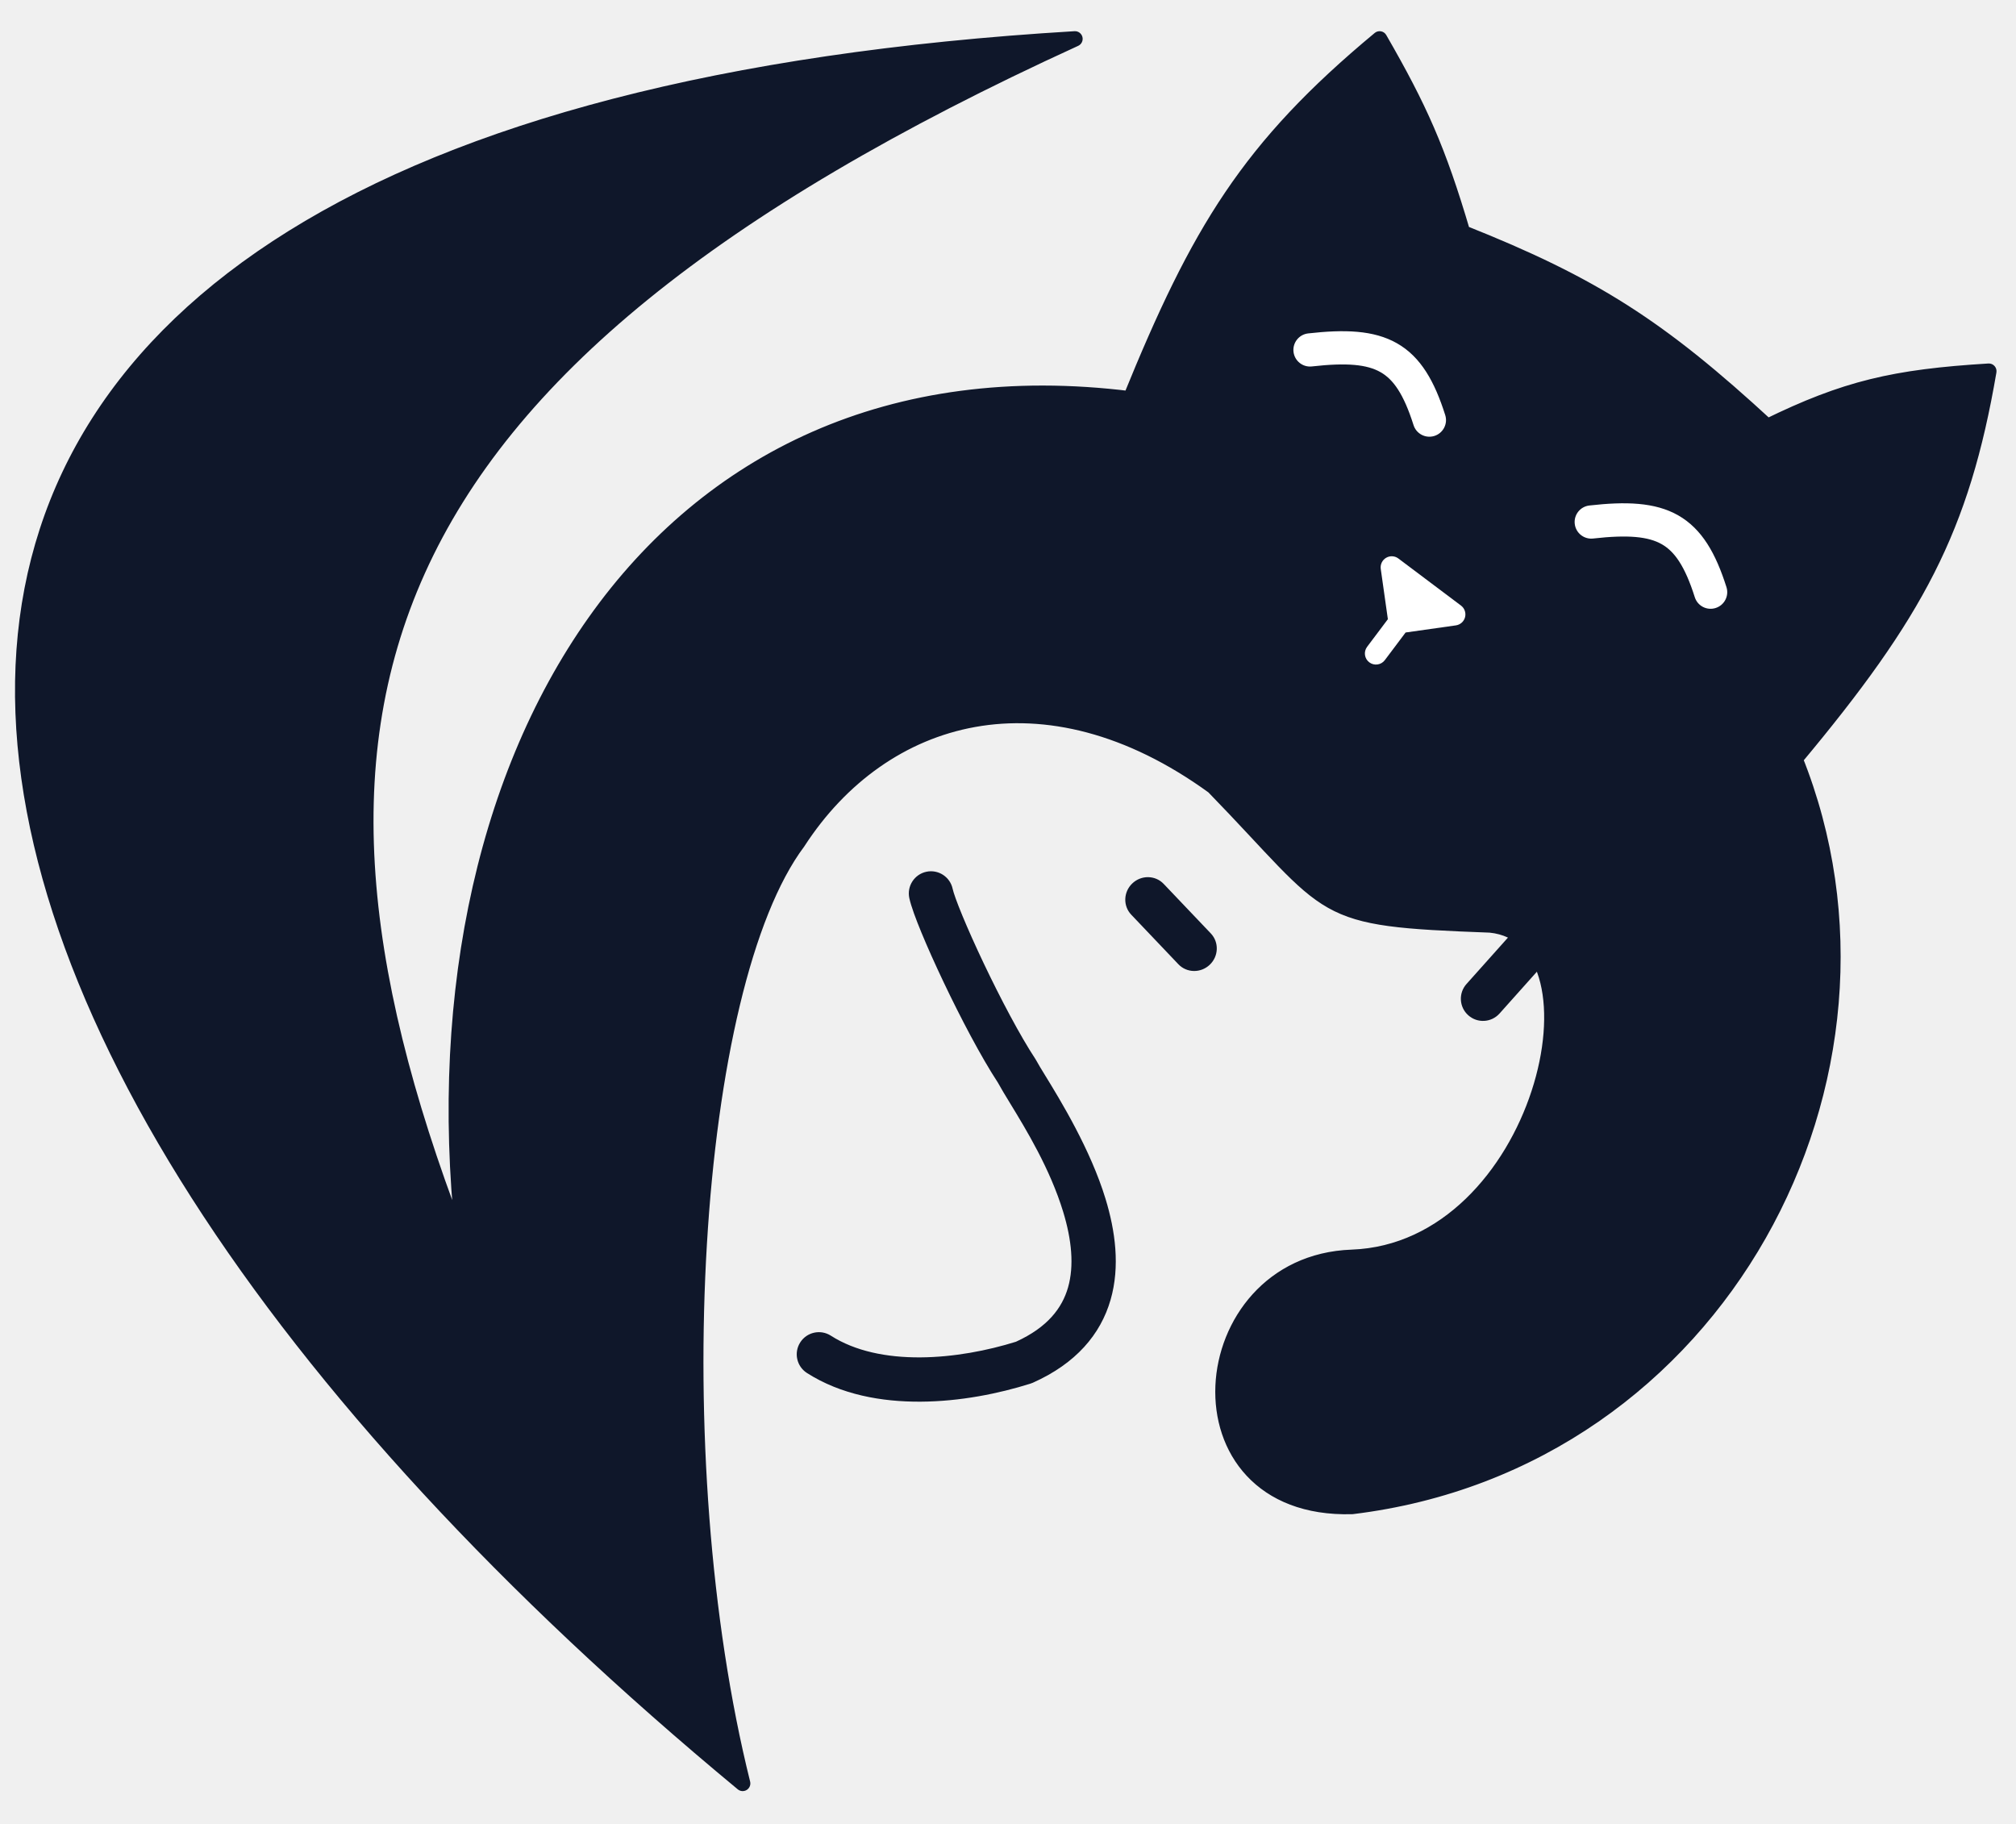
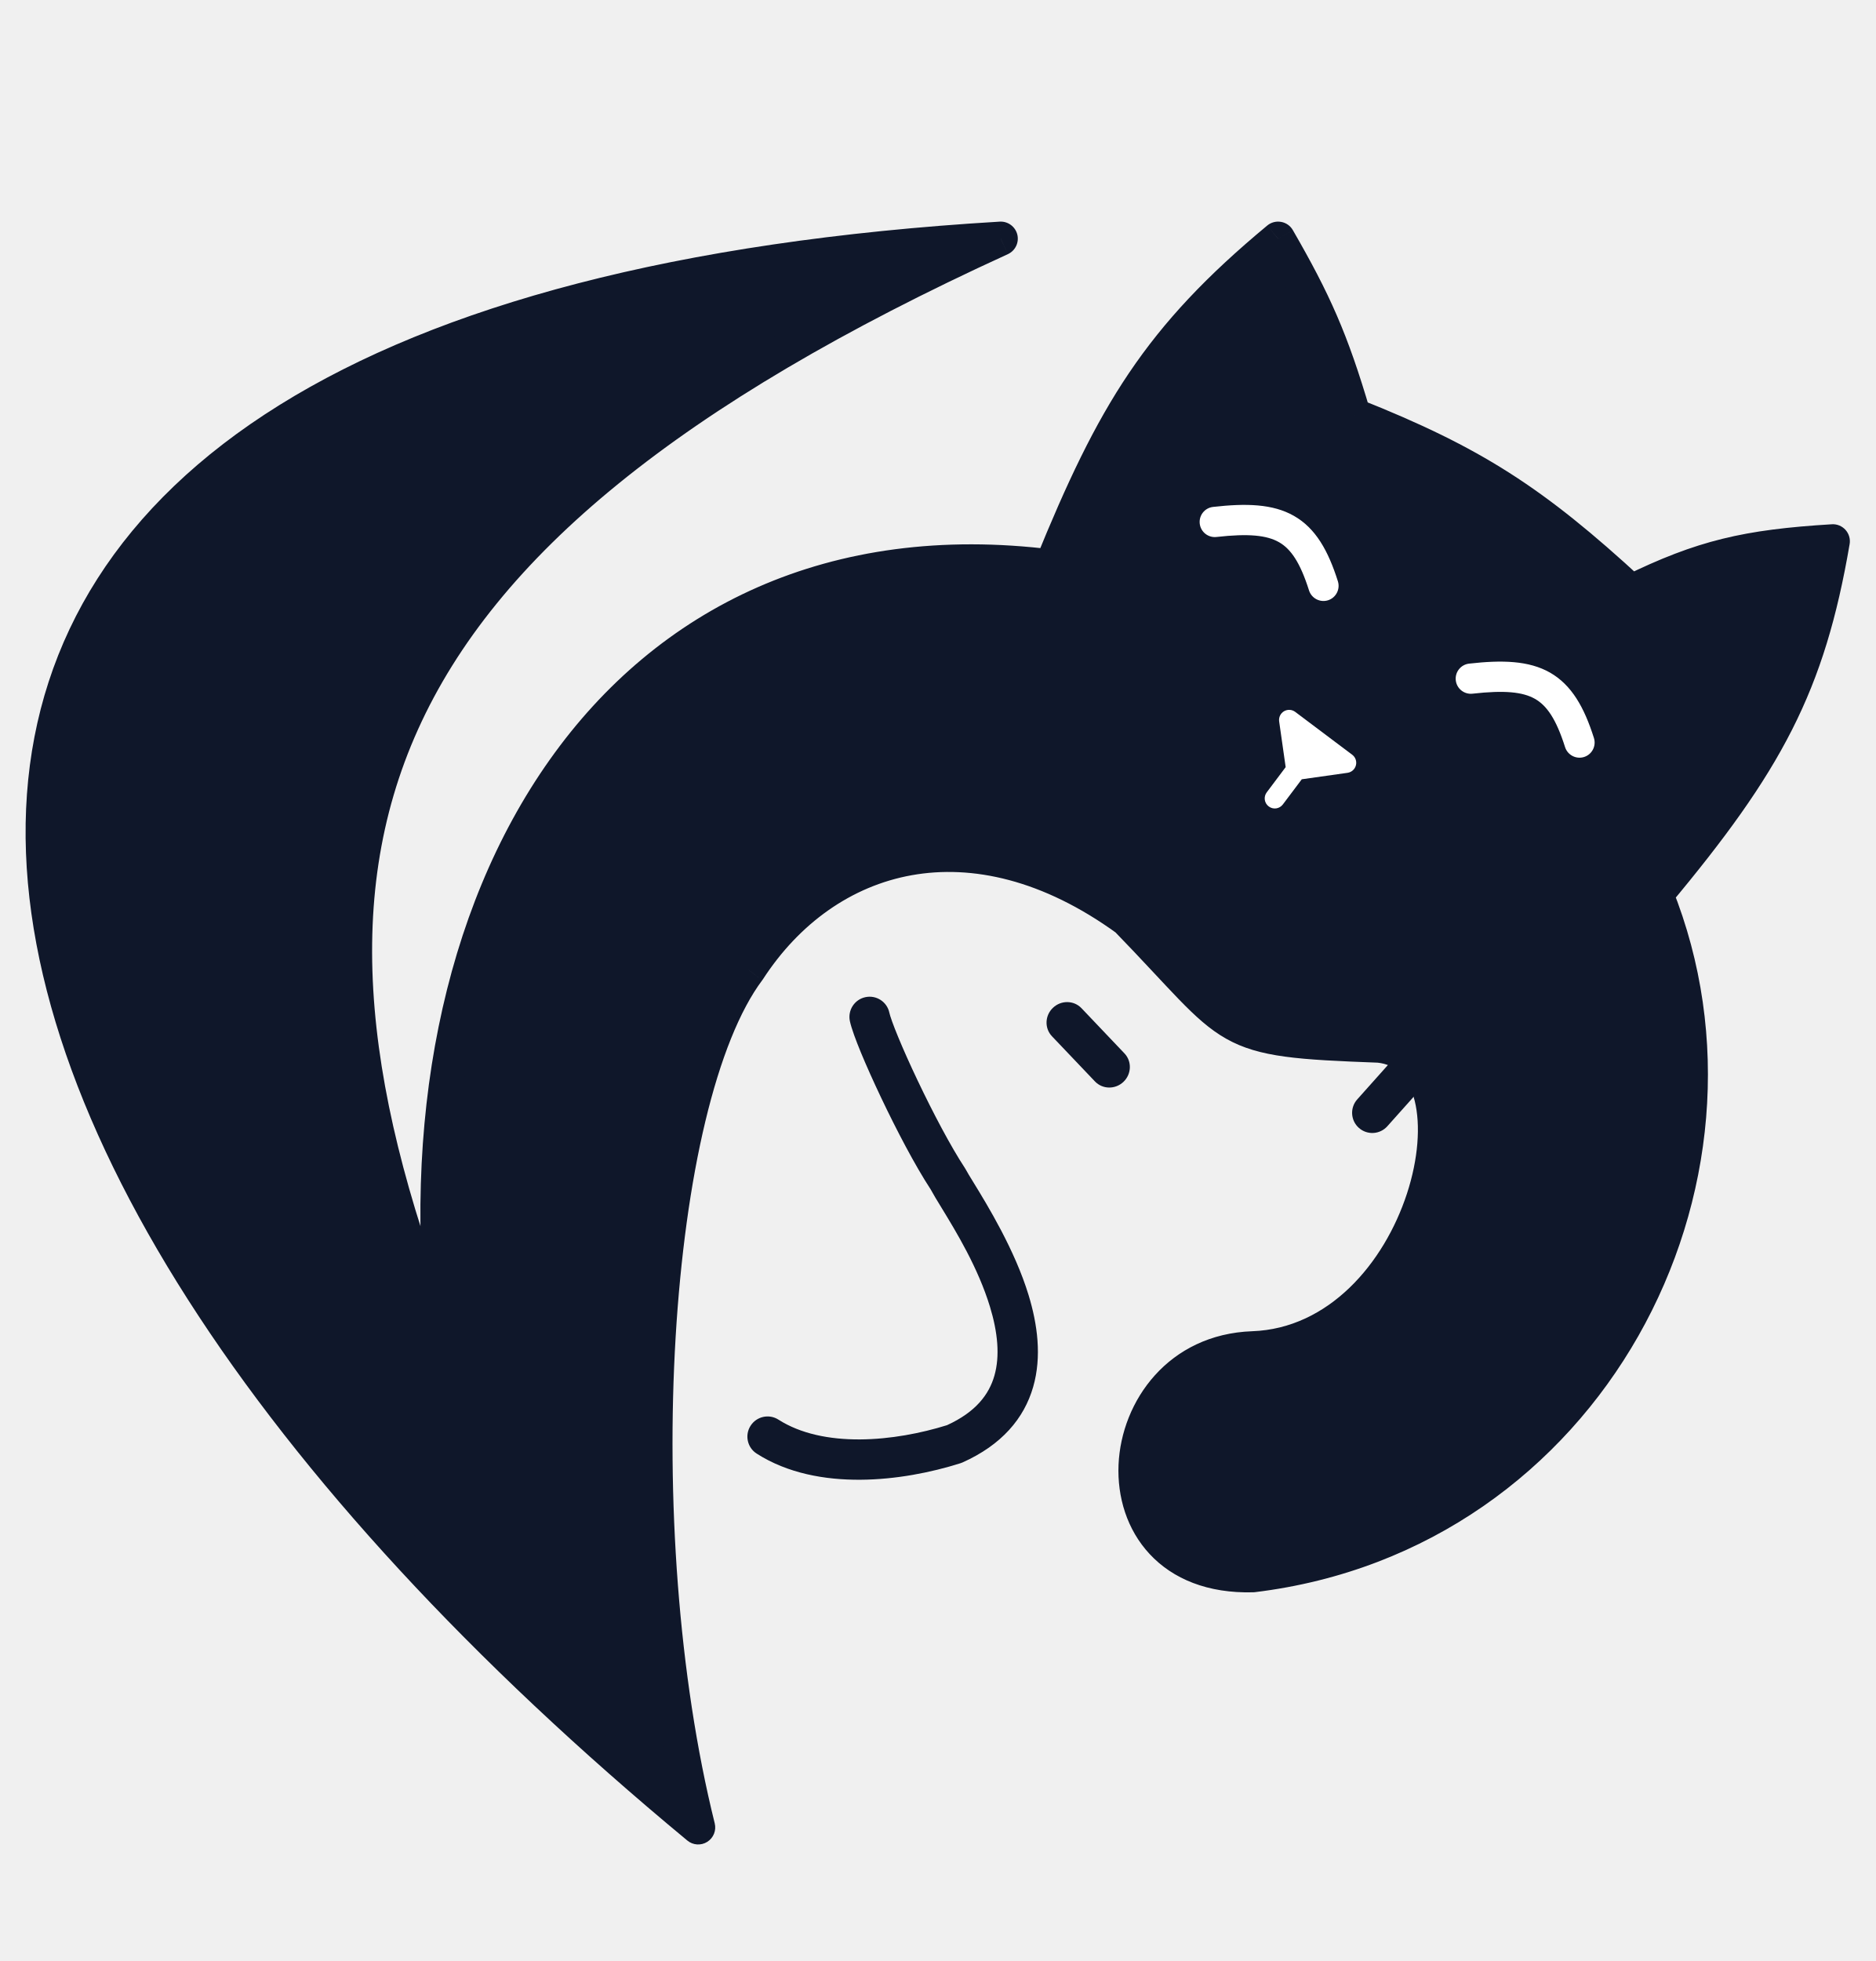
- <svg xmlns="http://www.w3.org/2000/svg" width="105" height="95" viewBox="0 0 105 95" fill="none">
-   <path fill-rule="evenodd" clip-rule="evenodd" d="M80.464 48.411C80.939 48.836 80.98 49.565 80.556 50.041L78.101 52.789C77.676 53.265 76.947 53.306 76.472 52.881C75.996 52.457 75.955 51.727 76.38 51.252L78.835 48.504C79.259 48.028 79.989 47.987 80.464 48.411Z" fill="#0F172A" />
-   <path fill-rule="evenodd" clip-rule="evenodd" d="M58.976 46.012C59.442 45.569 60.173 45.581 60.608 46.038L63.064 48.619C63.499 49.077 63.474 49.806 63.007 50.25C62.541 50.693 61.81 50.681 61.375 50.224L58.919 47.642C58.484 47.185 58.509 46.455 58.976 46.012Z" fill="#0F172A" />
-   <path fill-rule="evenodd" clip-rule="evenodd" d="M48.248 45.406C48.871 45.273 49.484 45.671 49.617 46.294C49.658 46.486 49.824 46.968 50.129 47.704C50.42 48.408 50.804 49.268 51.235 50.175C52.104 52.001 53.13 53.951 53.933 55.168C53.954 55.2 53.973 55.233 53.991 55.267C54.07 55.417 54.224 55.67 54.429 56.003C55.229 57.308 56.793 59.86 57.58 62.443C58.086 64.102 58.345 65.958 57.843 67.699C57.324 69.502 56.038 71.018 53.797 72.019C53.758 72.037 53.717 72.052 53.675 72.065C52.015 72.591 49.988 72.995 47.952 73.007C45.925 73.02 43.798 72.644 42.029 71.513C41.492 71.169 41.335 70.456 41.679 69.919C42.022 69.382 42.736 69.225 43.273 69.569C44.535 70.376 46.172 70.711 47.938 70.7C49.671 70.689 51.44 70.346 52.915 69.885C54.572 69.13 55.321 68.12 55.626 67.061C55.952 65.927 55.816 64.57 55.373 63.116C54.69 60.877 53.446 58.837 52.61 57.466C52.349 57.038 52.128 56.675 51.975 56.392C51.09 55.039 50.023 53 49.151 51.166C48.707 50.232 48.305 49.334 47.996 48.585C47.7 47.869 47.452 47.203 47.36 46.776C47.227 46.153 47.625 45.539 48.248 45.406Z" fill="#0F172A" />
-   <path d="M41.566 43.852C35.934 51.367 34.433 75.812 38.681 92.891C-10.382 52.244 -17.825 6.435 55.989 2.024C18.155 19.314 13.13 37.377 24.258 65.487C21.017 39.965 33.902 17.652 58.873 20.775C62.431 12.026 65.033 7.692 71.854 2.024C73.927 5.619 74.91 7.8 76.181 12.121C82.978 14.82 86.443 17.048 92.047 22.217C96.118 20.222 98.666 19.632 103.585 19.332C102.179 27.55 99.815 31.951 93.489 39.525C100.099 55.984 89.578 76.141 70.412 78.468C60.908 78.736 62.021 65.786 70.412 65.487C80.303 65.13 84.089 48.829 77.624 48.179C68.376 47.83 69.655 47.616 63.2 40.967C54.389 34.577 45.962 37.07 41.566 43.852Z" fill="#0F172A" />
-   <path d="M38.681 92.891L38.426 93.199C38.559 93.309 38.748 93.321 38.894 93.229C39.04 93.137 39.111 92.962 39.069 92.794L38.681 92.891ZM41.566 43.852L41.886 44.092C41.891 44.084 41.896 44.077 41.901 44.069L41.566 43.852ZM63.2 40.967L63.487 40.688C63.471 40.672 63.454 40.657 63.435 40.643L63.2 40.967ZM77.624 48.179L77.663 47.781C77.655 47.78 77.647 47.779 77.639 47.779L77.624 48.179ZM70.412 65.487L70.426 65.886L70.426 65.886L70.412 65.487ZM70.412 78.468L70.423 78.867C70.436 78.867 70.448 78.866 70.46 78.865L70.412 78.468ZM93.489 39.525L93.182 39.268C93.088 39.381 93.063 39.537 93.118 39.674L93.489 39.525ZM103.585 19.332L103.98 19.4C104 19.279 103.965 19.156 103.883 19.065C103.802 18.974 103.683 18.926 103.561 18.933L103.585 19.332ZM92.047 22.217L91.776 22.511C91.897 22.623 92.075 22.649 92.223 22.576L92.047 22.217ZM76.181 12.121L75.798 12.234C75.832 12.352 75.919 12.447 76.034 12.492L76.181 12.121ZM71.854 2.024L72.201 1.825C72.142 1.722 72.041 1.651 71.925 1.631C71.809 1.61 71.689 1.641 71.599 1.717L71.854 2.024ZM58.873 20.775L58.824 21.172C59.003 21.194 59.176 21.093 59.244 20.925L58.873 20.775ZM24.258 65.487L23.886 65.634C23.96 65.821 24.162 65.924 24.357 65.874C24.552 65.824 24.68 65.636 24.654 65.436L24.258 65.487ZM55.989 2.024L56.155 2.388C56.33 2.308 56.423 2.115 56.377 1.928C56.33 1.741 56.157 1.614 55.965 1.625L55.989 2.024ZM39.069 92.794C36.957 84.302 36.271 73.963 36.818 64.809C37.091 60.233 37.671 55.964 38.531 52.376C39.392 48.78 40.526 45.906 41.886 44.092L41.245 43.612C39.789 45.556 38.624 48.555 37.753 52.19C36.88 55.833 36.294 60.151 36.019 64.761C35.469 73.978 36.157 84.401 38.293 92.987L39.069 92.794ZM41.901 44.069C44.048 40.758 47.164 38.514 50.798 37.864C54.429 37.214 58.631 38.147 62.965 41.291L63.435 40.643C58.959 37.397 54.541 36.382 50.657 37.076C46.775 37.77 43.48 40.164 41.23 43.634L41.901 44.069ZM62.913 41.246C63.718 42.074 64.401 42.802 65.002 43.445C65.601 44.086 66.12 44.645 66.589 45.128C67.527 46.094 68.294 46.79 69.168 47.284C70.914 48.27 73.021 48.406 77.609 48.578L77.639 47.779C72.978 47.603 71.101 47.457 69.561 46.587C68.792 46.153 68.09 45.526 67.163 44.571C66.701 44.094 66.189 43.543 65.586 42.898C64.985 42.255 64.297 41.522 63.487 40.688L62.913 41.246ZM77.584 48.577C78.981 48.717 79.854 49.686 80.227 51.203C80.603 52.734 80.443 54.765 79.771 56.818C78.422 60.943 75.103 64.917 70.397 65.087L70.426 65.886C75.612 65.7 79.132 61.345 80.532 57.067C81.234 54.92 81.427 52.731 81.004 51.012C80.577 49.278 79.499 47.965 77.663 47.781L77.584 48.577ZM70.398 65.087C65.957 65.246 63.448 68.762 63.302 72.173C63.228 73.882 63.744 75.596 64.93 76.867C66.121 78.145 67.952 78.937 70.423 78.867L70.401 78.068C68.12 78.132 66.525 77.406 65.515 76.322C64.499 75.232 64.035 73.739 64.101 72.207C64.233 69.136 66.476 66.028 70.426 65.886L70.398 65.087ZM70.46 78.865C89.901 76.504 100.562 56.065 93.86 39.376L93.118 39.674C99.635 55.904 89.254 75.777 70.364 78.07L70.46 78.865ZM93.796 39.781C96.966 35.986 99.161 32.965 100.739 29.851C102.319 26.731 103.272 23.536 103.98 19.4L103.191 19.265C102.492 23.346 101.56 26.46 100.025 29.489C98.488 32.523 96.338 35.49 93.182 39.268L93.796 39.781ZM103.561 18.933C98.599 19.235 95.997 19.836 91.871 21.858L92.223 22.576C96.239 20.608 98.734 20.029 103.61 19.732L103.561 18.933ZM92.318 21.923C86.68 16.723 83.174 14.467 76.329 11.749L76.034 12.492C82.781 15.172 86.205 17.373 91.776 22.511L92.318 21.923ZM76.565 12.008C75.284 7.655 74.288 5.445 72.201 1.825L71.508 2.224C73.565 5.793 74.535 7.946 75.798 12.234L76.565 12.008ZM71.599 1.717C68.167 4.568 65.783 7.095 63.809 10.02C61.837 12.941 60.285 16.242 58.503 20.624L59.244 20.925C61.02 16.558 62.547 13.318 64.472 10.468C66.393 7.621 68.72 5.148 72.11 2.332L71.599 1.717ZM58.923 20.378C46.292 18.798 36.683 23.659 30.66 32.158C24.65 40.637 22.231 52.704 23.861 65.537L24.654 65.436C23.043 52.748 25.447 40.897 31.312 32.62C37.164 24.363 46.484 19.628 58.824 21.172L58.923 20.378ZM24.63 65.339C19.08 51.32 17.6 39.905 22.128 29.863C26.661 19.807 37.264 11.021 56.155 2.388L55.822 1.661C36.88 10.317 26.054 19.208 21.398 29.534C16.737 39.873 18.308 51.544 23.886 65.634L24.63 65.339ZM55.965 1.625C37.478 2.73 24.028 6.428 15.034 12.028C6.022 17.637 1.484 25.156 0.857 33.84C0.232 42.501 3.501 52.262 9.97 62.381C16.442 72.504 26.138 83.019 38.426 93.199L38.936 92.583C26.693 82.44 17.06 71.985 10.644 61.95C4.225 51.91 1.047 42.322 1.655 33.898C2.261 25.498 6.636 18.197 15.456 12.707C24.293 7.206 37.593 3.524 56.013 2.424L55.965 1.625Z" fill="#0F172A" />
-   <path fill-rule="evenodd" clip-rule="evenodd" d="M71.902 19.384C71.204 18.986 70.164 18.878 68.327 19.086C67.853 19.14 67.424 18.798 67.37 18.323C67.317 17.848 67.658 17.42 68.133 17.366C70.01 17.154 71.544 17.188 72.759 17.88C74.005 18.589 74.718 19.872 75.272 21.619C75.417 22.075 75.164 22.561 74.709 22.706C74.253 22.85 73.767 22.598 73.622 22.142C73.107 20.518 72.569 19.763 71.902 19.384Z" fill="white" />
-   <path fill-rule="evenodd" clip-rule="evenodd" d="M86.55 28.346C85.852 27.949 84.811 27.841 82.975 28.049C82.5 28.103 82.072 27.761 82.018 27.286C81.964 26.811 82.305 26.383 82.78 26.329C84.657 26.117 86.191 26.151 87.406 26.842C88.652 27.552 89.366 28.835 89.92 30.582C90.064 31.038 89.812 31.524 89.356 31.668C88.901 31.813 88.414 31.561 88.27 31.105C87.755 29.481 87.216 28.726 86.55 28.346Z" fill="white" />
-   <path d="M75.746 32.003L72.485 29.552L72.889 32.408L75.746 32.003Z" fill="white" />
-   <path fill-rule="evenodd" clip-rule="evenodd" d="M72.192 29.054C72.393 28.935 72.646 28.949 72.832 29.089L76.093 31.541C76.28 31.681 76.363 31.92 76.305 32.146C76.247 32.372 76.058 32.54 75.827 32.573L73.208 32.944L72.126 34.384C71.934 34.639 71.573 34.69 71.318 34.498C71.063 34.307 71.012 33.945 71.203 33.691L72.285 32.251L71.914 29.631C71.882 29.401 71.991 29.172 72.192 29.054ZM73.38 31.755L74.286 31.626L73.252 30.849L73.38 31.755Z" fill="white" />
+ <svg xmlns="http://www.w3.org/2000/svg" width="44" height="46" viewBox="0 0 44 46" fill="none">
+   <path fill-rule="evenodd" clip-rule="evenodd" d="M33.517 24.624C33.712 24.798 33.729 25.097 33.555 25.292L32.548 26.419C32.374 26.614 32.075 26.631 31.88 26.457C31.685 26.283 31.668 25.984 31.842 25.789L32.849 24.661C33.023 24.466 33.322 24.45 33.517 24.624Z" fill="#0F172A" />
+   <path fill-rule="evenodd" clip-rule="evenodd" d="M24.704 23.64C24.895 23.458 25.195 23.463 25.373 23.65L26.38 24.709C26.559 24.896 26.548 25.196 26.357 25.378C26.166 25.559 25.866 25.555 25.688 25.367L24.68 24.308C24.502 24.121 24.512 23.821 24.704 23.64Z" fill="#0F172A" />
+   <path fill-rule="evenodd" clip-rule="evenodd" d="M20.303 23.391C20.559 23.336 20.811 23.499 20.865 23.755C20.882 23.834 20.95 24.031 21.075 24.333C21.194 24.622 21.352 24.975 21.529 25.347C21.885 26.096 22.306 26.895 22.635 27.395C22.644 27.408 22.652 27.421 22.659 27.435C22.691 27.497 22.755 27.6 22.839 27.737C23.167 28.272 23.808 29.319 24.131 30.378C24.339 31.059 24.445 31.82 24.239 32.534C24.026 33.274 23.499 33.895 22.58 34.306C22.563 34.313 22.547 34.319 22.529 34.325C21.849 34.54 21.017 34.706 20.182 34.711C19.351 34.716 18.478 34.562 17.753 34.098C17.533 33.958 17.468 33.665 17.609 33.445C17.75 33.224 18.043 33.16 18.263 33.301C18.781 33.632 19.452 33.769 20.176 33.765C20.887 33.761 21.613 33.62 22.218 33.431C22.897 33.121 23.204 32.707 23.329 32.272C23.463 31.808 23.408 31.251 23.226 30.654C22.946 29.736 22.436 28.9 22.093 28.337C21.985 28.162 21.895 28.013 21.832 27.896C21.469 27.342 21.032 26.506 20.674 25.753C20.492 25.37 20.327 25.002 20.2 24.695C20.079 24.401 19.977 24.128 19.939 23.953C19.885 23.697 20.048 23.445 20.303 23.391Z" fill="#0F172A" />
+   <path d="M17.563 22.753C15.254 25.836 14.638 35.862 16.38 42.866C-3.743 26.195 -6.795 7.407 23.479 5.598C7.962 12.69 5.901 20.098 10.464 31.627C9.135 21.159 14.42 12.008 24.662 13.289C26.121 9.7 27.188 7.923 29.986 5.598C30.836 7.073 31.239 7.967 31.76 9.739C34.548 10.846 35.969 11.76 38.267 13.88C39.937 13.062 40.983 12.82 43 12.697C42.423 16.067 41.453 17.872 38.859 20.979C41.57 27.73 37.255 35.996 29.394 36.951C25.496 37.061 25.953 31.75 29.394 31.627C33.451 31.481 35.004 24.795 32.352 24.528C28.559 24.385 29.084 24.297 26.436 21.57C22.823 18.95 19.366 19.972 17.563 22.753Z" fill="#0F172A" />
+   <path d="M16.38 42.866L16.125 43.174C16.258 43.285 16.447 43.297 16.593 43.205C16.739 43.113 16.81 42.938 16.768 42.77L16.38 42.866ZM17.563 22.753L17.883 22.993C17.889 22.986 17.894 22.979 17.899 22.971L17.563 22.753ZM26.436 21.57L26.723 21.292C26.707 21.275 26.69 21.26 26.671 21.247L26.436 21.57ZM32.352 24.528L32.392 24.13C32.384 24.129 32.375 24.129 32.367 24.128L32.352 24.528ZM29.394 31.627L29.409 32.026L29.409 32.026L29.394 31.627ZM29.394 36.951L29.405 37.351C29.418 37.35 29.43 37.349 29.442 37.348L29.394 36.951ZM38.859 20.979L38.552 20.722C38.458 20.835 38.433 20.991 38.488 21.128L38.859 20.979ZM43 12.697L43.394 12.764C43.415 12.644 43.379 12.521 43.298 12.43C43.216 12.339 43.098 12.29 42.976 12.298L43 12.697ZM38.267 13.88L37.996 14.174C38.118 14.286 38.295 14.312 38.444 14.239L38.267 13.88ZM31.76 9.739L31.377 9.852C31.411 9.97 31.498 10.066 31.613 10.111L31.76 9.739ZM29.986 5.598L30.332 5.399C30.273 5.296 30.172 5.225 30.056 5.205C29.94 5.184 29.821 5.215 29.73 5.291L29.986 5.598ZM24.662 13.289L24.612 13.685C24.792 13.708 24.964 13.607 25.032 13.439L24.662 13.289ZM10.464 31.627L10.092 31.774C10.167 31.962 10.369 32.064 10.564 32.014C10.759 31.964 10.887 31.776 10.861 31.576L10.464 31.627ZM23.479 5.598L23.645 5.962C23.82 5.882 23.913 5.689 23.867 5.502C23.82 5.315 23.647 5.188 23.455 5.199L23.479 5.598ZM16.768 42.77C15.909 39.315 15.628 35.099 15.851 31.363C15.963 29.496 16.199 27.759 16.548 26.305C16.899 24.841 17.355 23.699 17.883 22.993L17.243 22.514C16.617 23.349 16.13 24.616 15.77 26.118C15.408 27.629 15.166 29.414 15.053 31.315C14.826 35.114 15.109 39.413 15.992 42.963L16.768 42.77ZM17.899 22.971C18.749 21.66 19.974 20.783 21.391 20.53C22.806 20.277 24.465 20.635 26.202 21.894L26.671 21.247C24.793 19.885 22.918 19.444 21.25 19.742C19.585 20.04 18.18 21.066 17.227 22.536L17.899 22.971ZM26.149 21.849C26.478 22.187 26.757 22.485 27.003 22.748C27.248 23.009 27.463 23.241 27.657 23.441C28.045 23.841 28.379 24.147 28.768 24.366C29.545 24.806 30.477 24.858 32.337 24.928L32.367 24.128C30.434 24.056 29.732 23.992 29.161 23.67C28.877 23.509 28.608 23.273 28.231 22.884C28.043 22.691 27.835 22.467 27.587 22.201C27.34 21.937 27.057 21.635 26.723 21.292L26.149 21.849ZM32.312 24.926C32.756 24.971 33.053 25.267 33.191 25.825C33.331 26.397 33.275 27.183 33.009 27.998C32.47 29.644 31.168 31.163 29.38 31.227L29.409 32.026C31.677 31.945 33.18 30.047 33.769 28.247C34.066 27.339 34.154 26.394 33.967 25.634C33.777 24.858 33.274 24.219 32.392 24.13L32.312 24.926ZM29.38 31.227C27.414 31.297 26.307 32.86 26.242 34.359C26.21 35.112 26.437 35.88 26.973 36.455C27.515 37.037 28.335 37.381 29.405 37.351L29.383 36.551C28.504 36.576 27.919 36.297 27.558 35.91C27.192 35.516 27.017 34.969 27.042 34.393C27.091 33.233 27.933 32.079 29.409 32.026L29.38 31.227ZM29.442 37.348C37.579 36.36 42.033 27.81 39.23 20.83L38.488 21.128C41.106 27.649 36.931 35.633 29.346 36.554L29.442 37.348ZM39.166 21.235C40.47 19.674 41.384 18.419 42.043 17.118C42.705 15.812 43.101 14.477 43.394 12.764L42.606 12.63C42.322 14.287 41.945 15.54 41.329 16.756C40.711 17.977 39.843 19.177 38.552 20.722L39.166 21.235ZM42.976 12.298C40.915 12.423 39.816 12.676 38.092 13.521L38.444 14.239C40.058 13.448 41.05 13.216 43.024 13.096L42.976 12.298ZM38.539 13.586C36.207 11.435 34.744 10.494 31.908 9.367L31.613 10.111C34.352 11.199 35.732 12.085 37.996 14.174L38.539 13.586ZM32.144 9.626C31.613 7.822 31.197 6.899 30.332 5.399L29.639 5.798C30.474 7.247 30.865 8.112 31.377 9.852L32.144 9.626ZM29.73 5.291C28.31 6.47 27.316 7.523 26.49 8.746C25.668 9.964 25.024 11.336 24.291 13.138L25.032 13.439C25.759 11.652 26.378 10.342 27.153 9.193C27.926 8.049 28.864 7.051 30.241 5.906L29.73 5.291ZM24.711 12.892C19.445 12.233 15.418 14.264 12.898 17.821C10.39 21.358 9.394 26.371 10.068 31.677L10.861 31.576C10.206 26.415 11.187 21.618 13.55 18.283C15.9 14.968 19.637 13.063 24.612 13.685L24.711 12.892ZM10.836 31.48C8.568 25.75 7.988 21.144 9.806 17.113C11.629 13.069 15.912 9.496 23.645 5.962L23.312 5.235C15.528 8.792 11.022 12.469 9.077 16.784C7.125 21.112 7.797 25.974 10.092 31.774L10.836 31.48ZM23.455 5.199C15.853 5.653 10.293 7.175 6.557 9.501C2.804 11.837 0.895 14.985 0.632 18.63C0.37 22.252 1.738 26.307 4.406 30.48C7.077 34.658 11.072 38.988 16.125 43.174L16.635 42.558C11.627 38.409 7.694 34.139 5.08 30.049C2.462 25.954 1.185 22.073 1.43 18.688C1.672 15.327 3.418 12.397 6.979 10.18C10.557 7.953 15.967 6.448 23.503 5.998L23.455 5.199Z" fill="#0F172A" />
+   <path fill-rule="evenodd" clip-rule="evenodd" d="M30.006 12.718C29.719 12.555 29.293 12.511 28.54 12.596C28.345 12.618 28.169 12.478 28.147 12.283C28.125 12.088 28.265 11.913 28.46 11.891C29.23 11.804 29.859 11.817 30.357 12.101C30.868 12.392 31.161 12.918 31.388 13.635C31.447 13.822 31.344 14.021 31.157 14.081C30.97 14.14 30.77 14.036 30.711 13.85C30.5 13.183 30.279 12.874 30.006 12.718Z" fill="white" />
+   <path fill-rule="evenodd" clip-rule="evenodd" d="M36.013 16.394C35.727 16.231 35.3 16.187 34.547 16.272C34.352 16.294 34.176 16.154 34.154 15.959C34.132 15.765 34.272 15.589 34.467 15.567C35.237 15.48 35.866 15.494 36.364 15.777C36.875 16.069 37.168 16.595 37.395 17.311C37.454 17.498 37.351 17.698 37.164 17.757C36.977 17.816 36.778 17.712 36.718 17.526C36.507 16.859 36.286 16.55 36.013 16.394Z" fill="white" />
+   <path d="M31.582 17.894L30.244 16.888L30.41 18.06L31.582 17.894Z" fill="white" />
+   <path fill-rule="evenodd" clip-rule="evenodd" d="M30.124 16.684C30.207 16.636 30.31 16.641 30.387 16.699L31.724 17.704C31.801 17.762 31.835 17.86 31.811 17.952C31.787 18.045 31.71 18.114 31.615 18.128L30.541 18.28L30.097 18.87C30.018 18.975 29.87 18.996 29.766 18.917C29.661 18.839 29.64 18.69 29.719 18.586L30.163 17.995L30.01 16.921C29.997 16.826 30.042 16.733 30.124 16.684ZM30.612 17.792L30.983 17.739L30.559 17.42L30.612 17.792Z" fill="white" />
</svg>
